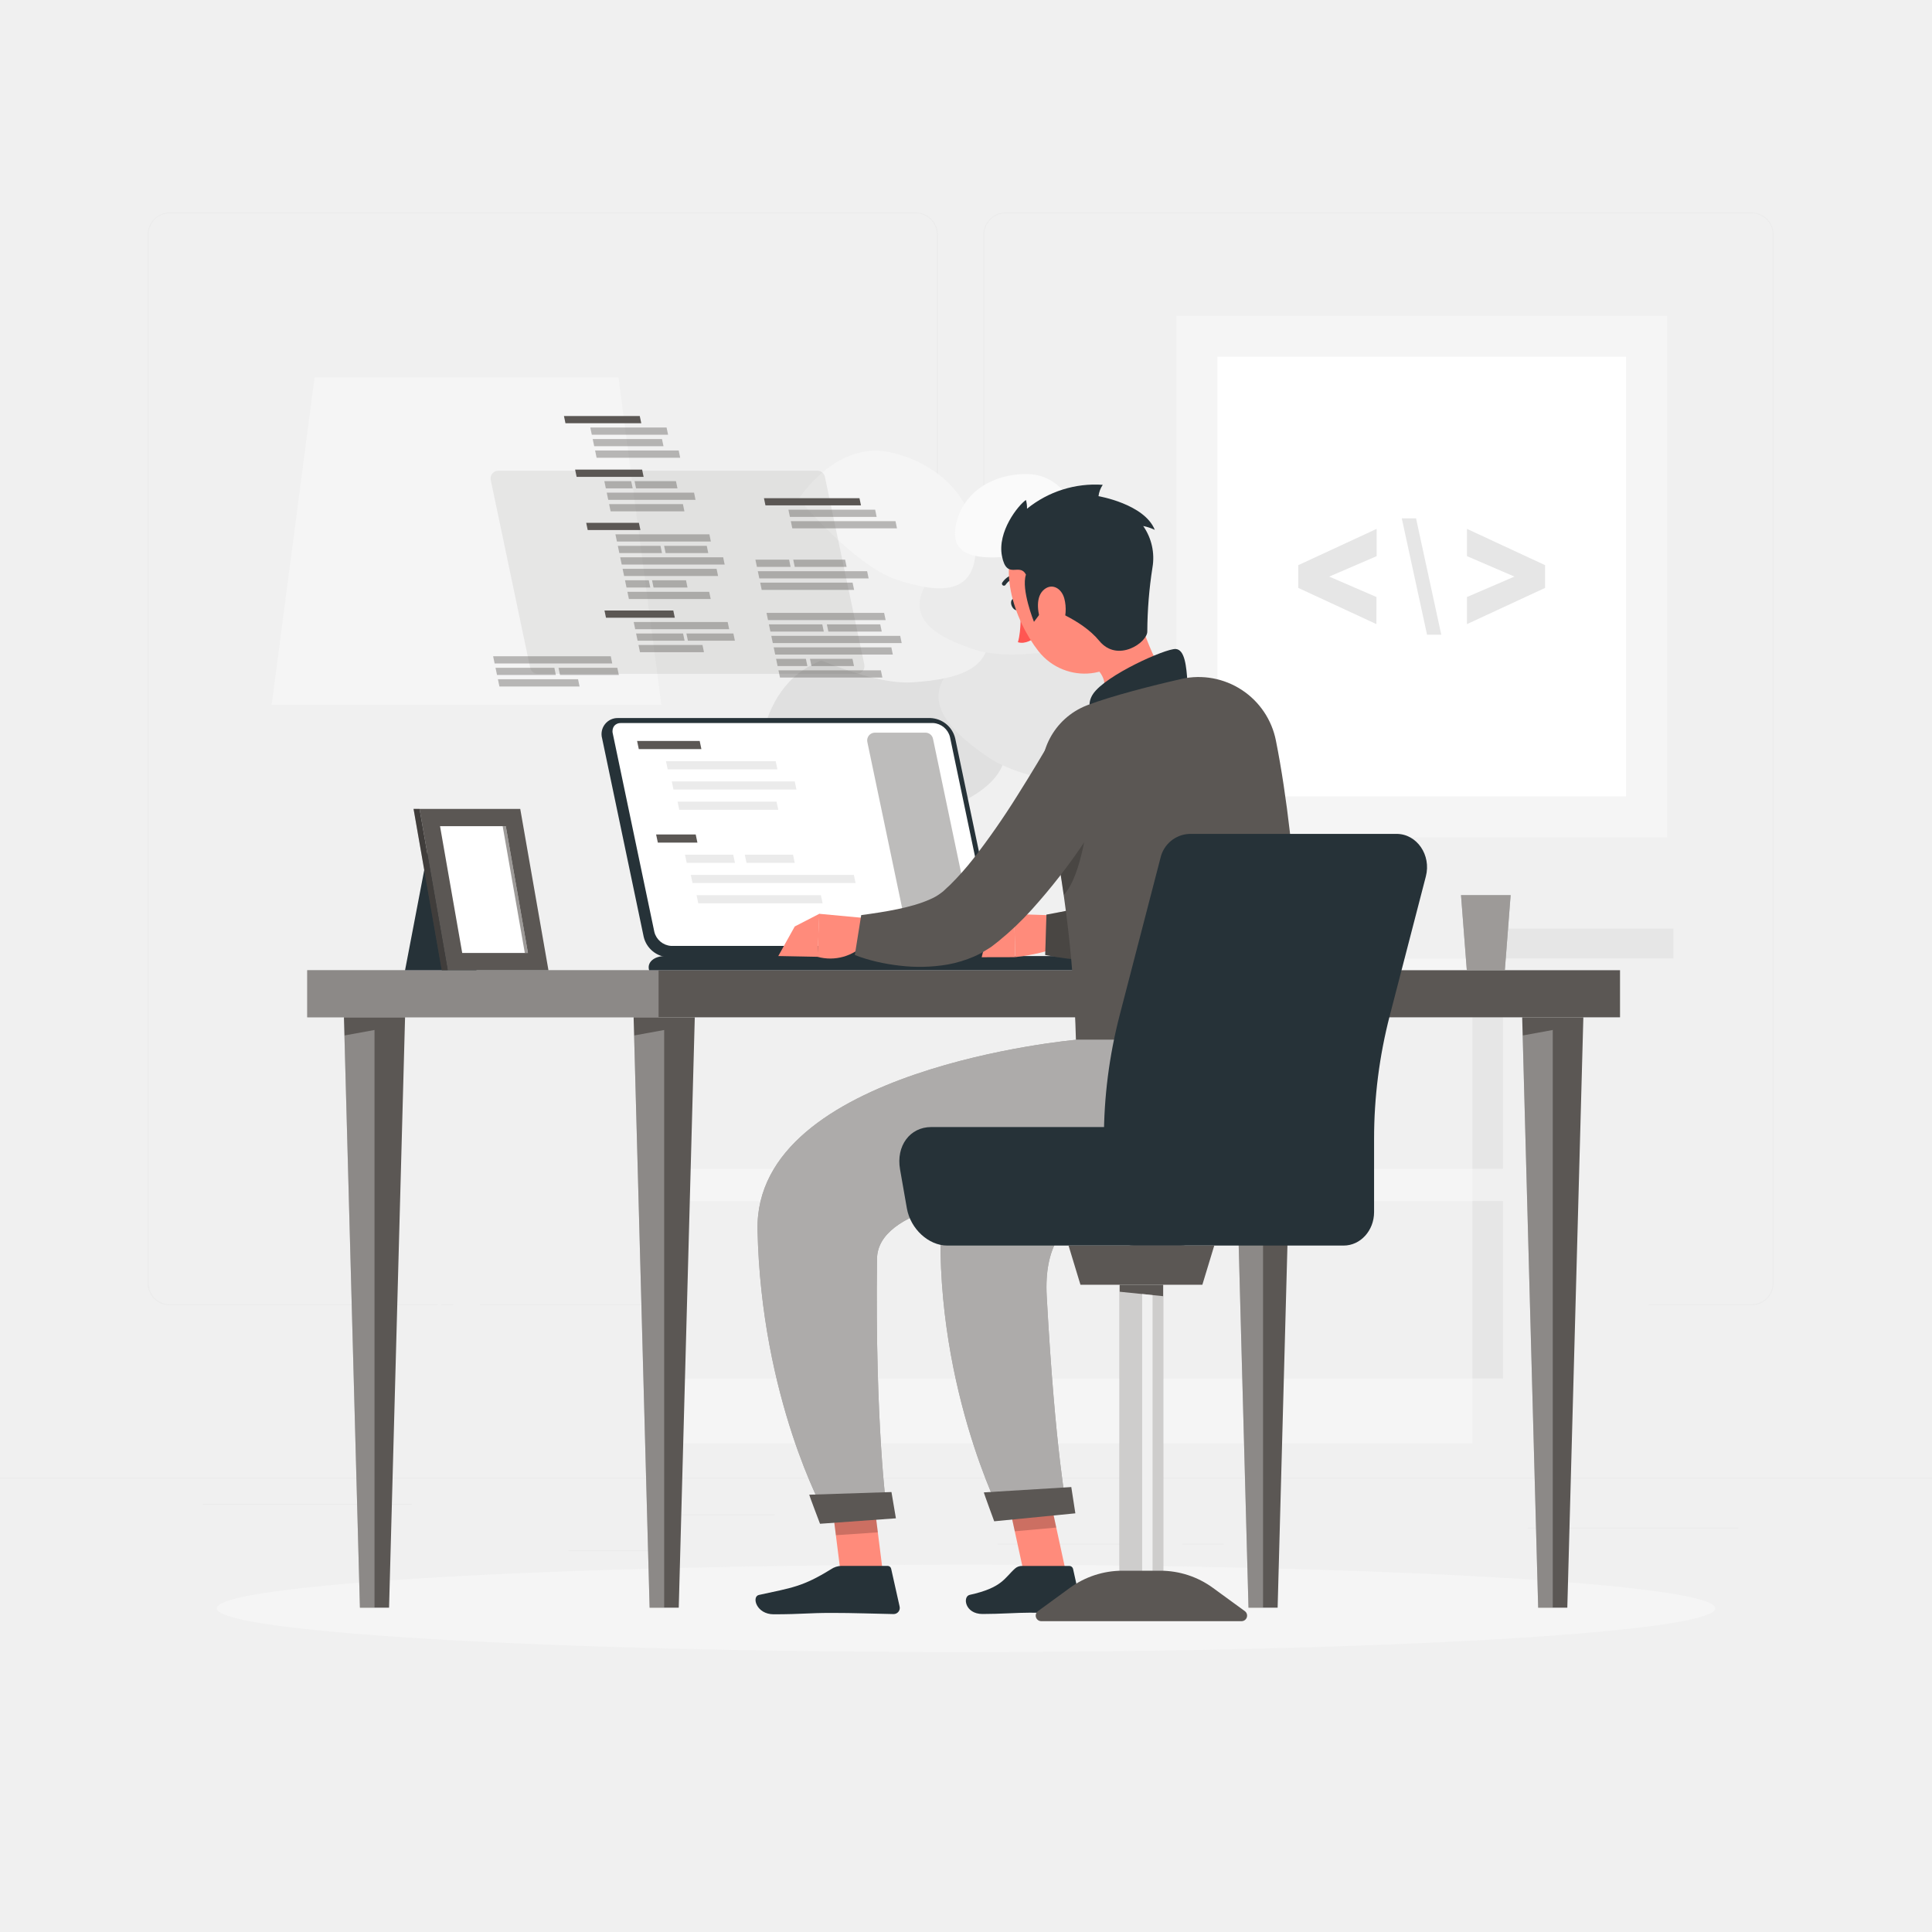
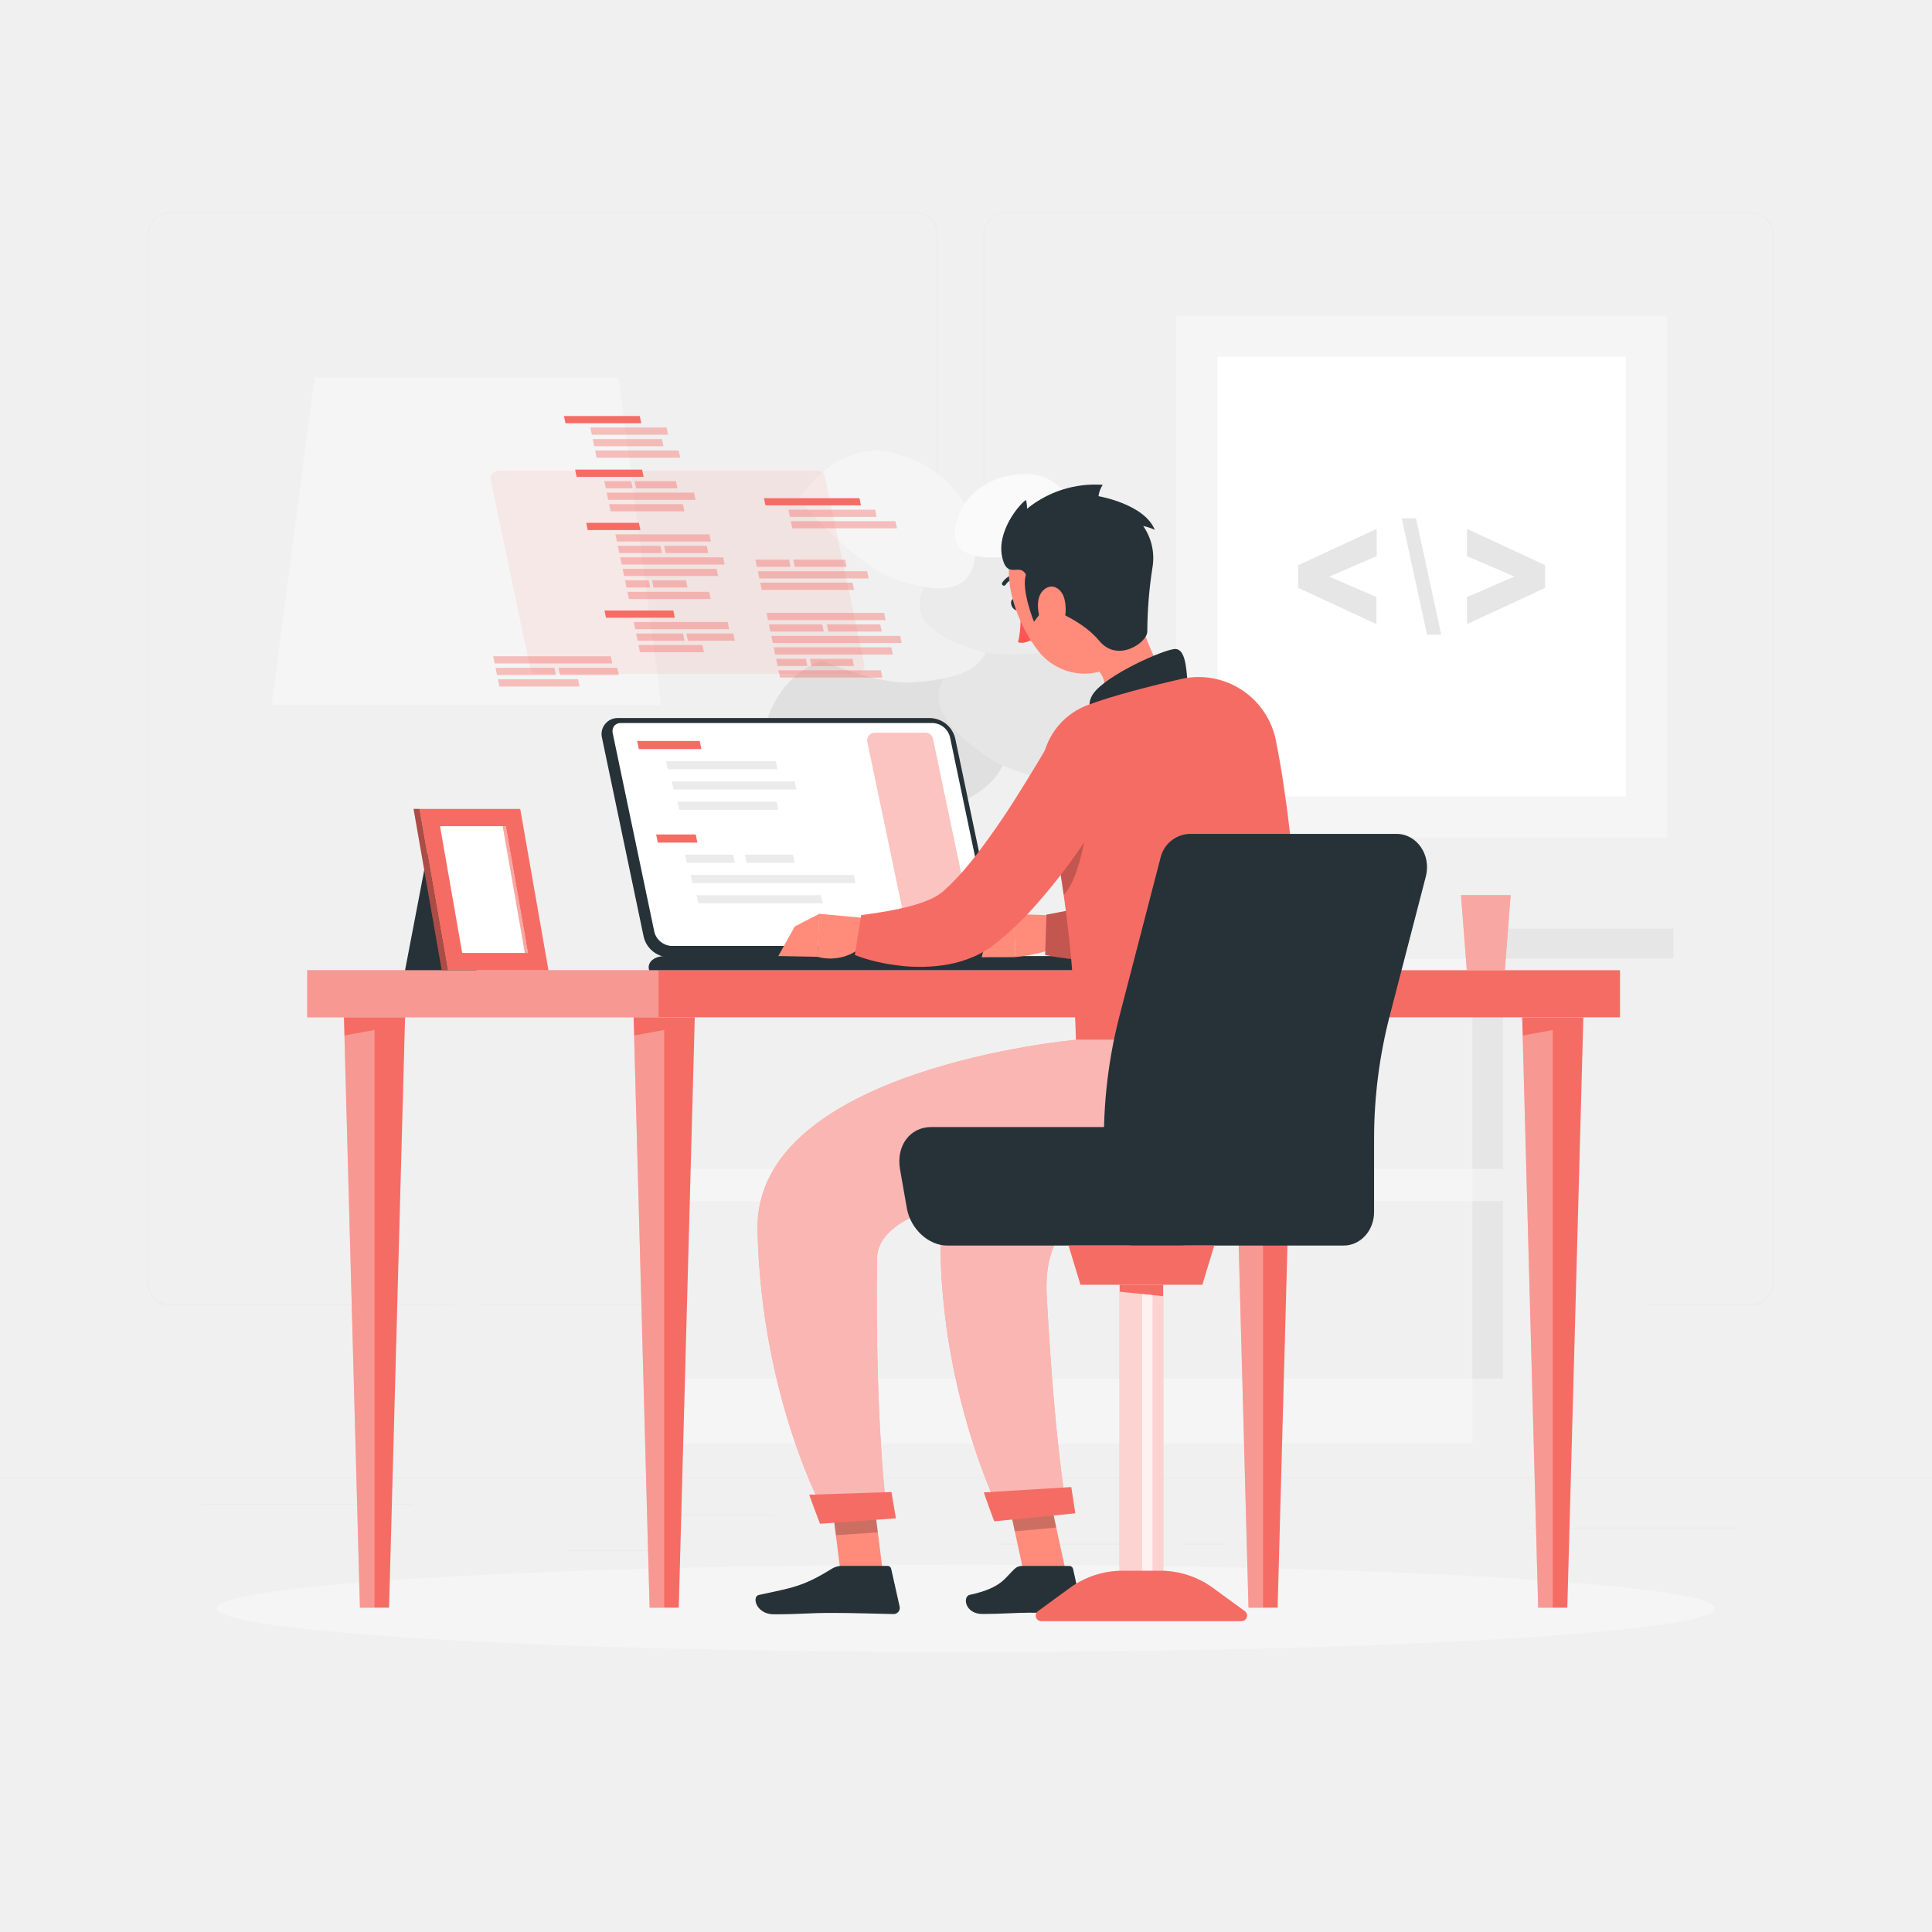
<svg xmlns="http://www.w3.org/2000/svg" viewBox="0 0 500 500">
-   <g id="freepik--background-complete--inject-93">
+   <g id="freepik--background-complete--inject-10">
    <rect y="382.4" width="500" height="0.25" style="fill:#ebebeb" />
    <path d="M237,337.8H43.91a5.71,5.71,0,0,1-5.7-5.71V60.66A5.71,5.71,0,0,1,43.91,55H237a5.71,5.71,0,0,1,5.71,5.71V332.09A5.71,5.71,0,0,1,237,337.8ZM43.91,55.2a5.46,5.46,0,0,0-5.45,5.46V332.09a5.46,5.46,0,0,0,5.45,5.46H237a5.47,5.47,0,0,0,5.46-5.46V60.66A5.47,5.47,0,0,0,237,55.2Z" style="fill:#ebebeb" />
    <path d="M453.31,337.8H260.21a5.72,5.72,0,0,1-5.71-5.71V60.66A5.72,5.72,0,0,1,260.21,55h193.1A5.71,5.71,0,0,1,459,60.66V332.09A5.71,5.71,0,0,1,453.31,337.8ZM260.21,55.2a5.47,5.47,0,0,0-5.46,5.46V332.09a5.47,5.47,0,0,0,5.46,5.46h193.1a5.47,5.47,0,0,0,5.46-5.46V60.66a5.47,5.47,0,0,0-5.46-5.46Z" style="fill:#ebebeb" />
    <rect x="174.44" y="391.92" width="26" height="0.25" style="fill:#ebebeb" />
    <rect x="52.46" y="389.21" width="54.1" height="0.25" style="fill:#ebebeb" />
    <rect x="147.12" y="401.21" width="26.32" height="0.25" style="fill:#ebebeb" />
    <rect x="258.23" y="399.53" width="38.83" height="0.25" style="fill:#ebebeb" />
    <rect x="305.96" y="399.53" width="10.69" height="0.25" style="fill:#ebebeb" />
    <rect x="395.35" y="395.31" width="54.56" height="0.25" style="fill:#ebebeb" />
    <rect x="381.06" y="248.05" width="45.65" height="125.47" transform="translate(807.77 621.58) rotate(180)" style="fill:#f0f0f0" />
    <rect x="181.74" y="373.53" width="236.21" height="8.87" transform="translate(599.68 755.92) rotate(180)" style="fill:#f0f0f0" />
    <rect x="172.97" y="248.05" width="208.09" height="125.47" style="fill:#f5f5f5" />
    <rect x="172.97" y="256.55" width="208.89" height="45.93" style="fill:#f0f0f0" />
    <rect x="172.97" y="310.85" width="208.89" height="45.93" style="fill:#f0f0f0" />
    <rect x="381.06" y="256.55" width="7.9" height="45.93" transform="translate(770.02 559.02) rotate(180)" style="fill:#e6e6e6" />
    <rect x="381.06" y="310.85" width="7.9" height="45.93" transform="translate(770.02 667.62) rotate(180)" style="fill:#e6e6e6" />
    <rect x="166.89" y="240.33" width="214.17" height="7.72" transform="translate(547.95 488.38) rotate(180)" style="fill:#f0f0f0" />
    <rect x="381.06" y="240.33" width="52.03" height="7.72" style="fill:#e6e6e6" />
    <rect x="328.14" y="81.68" width="107.43" height="135.04" transform="translate(763.72 298.41) rotate(180)" style="fill:#f0f0f0" />
    <rect x="304.43" y="81.68" width="127.03" height="135.04" transform="translate(735.89 298.41) rotate(180)" style="fill:#f5f5f5" />
    <rect x="311.06" y="96.33" width="113.76" height="105.75" transform="translate(218.74 517.15) rotate(-90)" style="fill:#fff" />
    <path d="M379.65,161.52l20.21-9.37v-5.89l-20.21-9.39v7.06l12.28,5.29-12.28,5.29Z" style="fill:#e6e6e6" />
    <path d="M366.47,134.15h-3.69l6.54,30.11H373Z" style="fill:#e6e6e6" />
    <path d="M356.23,154.51,344,149.22l12.28-5.29v-7.06L336,146.26v5.89l20.21,9.37Z" style="fill:#e6e6e6" />
    <rect x="117.21" y="153.22" width="7.04" height="229.18" transform="translate(241.47 535.62) rotate(180)" style="fill:#f0f0f0" />
    <path d="M115.75,380.8l-.19-1a5.58,5.58,0,0,0,3.33-2.91c1.83-3.24,2.94-10.15-2.15-24.63-7.84-22.32-3.16-40.32,6.17-76.2,1.62-6.25,3.46-13.33,5.37-21,7.17-28.67.54-46.45-4.79-60.74-4.13-11.09-7.4-19.85-3.22-30l.93.38c-4,9.78-.83,18.38,3.23,29.27,5.38,14.41,12.07,32.36,4.82,61.32-1.91,7.66-3.75,14.74-5.37,21C114.6,312,109.94,329.92,117.69,352c5.23,14.89,4,22.09,2,25.5A6.48,6.48,0,0,1,115.75,380.8Z" style="fill:#f0f0f0" />
    <polygon points="107.99 382.4 133.48 382.4 126.39 378.22 115.08 378.22 107.99 382.4" style="fill:#f0f0f0" />
    <polygon points="70.31 182.41 171.16 182.41 160.06 97.67 81.41 97.67 70.31 182.41" style="fill:#f5f5f5" />
    <polygon points="219.88 196.38 273.72 196.38 266.63 240.33 226.97 240.33 219.88 196.38" style="fill:#f0f0f0" />
    <path d="M241.51,210.68c14.68-5.31,25.92-13.29,13.34-29.44s-32.07-16.07-45.21-8.92c-16.74,9.1-13.38,35.45-13.38,35.45S226.83,216,241.51,210.68Z" style="fill:#e0e0e0" />
    <path d="M255.78,196c-11.23-7.65-19.19-16.5-6.16-25.84s29.1-4.55,38.76,4.12c12.31,11.06,5.2,30.47,5.2,30.47S267,203.61,255.78,196Z" style="fill:#e6e6e6" />
    <path d="M236,176.59c13.14-.79,24.16-4.22,17.94-18.45s-22-18.22-34.31-15.78c-15.73,3.11-19.44,22.79-19.44,22.79S222.87,177.39,236,176.59Z" style="fill:#f0f0f0" />
    <path d="M252.5,168.2c-10.93-3.52-19.5-8.79-11.17-19.48s22.5-10.63,32.4-5.91c12.62,6,11.5,23.46,11.5,23.46S263.43,171.71,252.5,168.2Z" style="fill:#ebebeb" />
    <path d="M232,150c10.91,3.6,20.94,4.38,20.49-9.16S240.58,119,229.8,116.94c-13.75-2.56-23.11,12.19-23.11,12.19S221.11,146.37,232,150Z" style="fill:#f5f5f5" />
    <path d="M259.69,144.15c-7.81.54-14.56-.64-12-9.51s11.56-12.4,19-11.91c9.5.63,13.19,12,13.19,12S267.49,143.62,259.69,144.15Z" style="fill:#fafafa" />
  </g>
-   <g id="freepik--Shadow--inject-93">
-     <ellipse id="freepik--path--inject-93" cx="250" cy="416.24" rx="193.89" ry="11.32" style="fill:#f5f5f5" />
+   <g id="freepik--Shadow--inject-10">
+     <ellipse id="freepik--path--inject-10" cx="250" cy="416.24" rx="193.89" ry="11.32" style="fill:#f5f5f5" />
  </g>
-   <g id="freepik--Desk--inject-93">
-     <rect x="79.51" y="251.09" width="339.75" height="12.19" style="fill:#5B5754" />
+   <g id="freepik--Desk--inject-10">
+     <rect x="79.51" y="251.09" width="339.75" height="12.19" style="fill:#F56C64" />
    <rect x="79.51" y="251.09" width="90.93" height="12.19" style="fill:#fff;opacity:0.3" />
-     <polygon points="171.89 263.28 163.98 263.28 168.12 416.06 171.89 416.06 175.66 416.06 179.81 263.28 171.89 263.28" style="fill:#5B5754" />
+     <polygon points="171.89 263.28 163.98 263.28 168.12 416.06 171.89 416.06 175.66 416.06 179.81 263.28 171.89 263.28" style="fill:#F56C64" />
    <polygon points="168.12 416.06 171.89 416.06 171.89 266.56 164.11 267.98 168.12 416.06" style="fill:#fff;opacity:0.3" />
-     <polygon points="96.92 263.28 89.01 263.28 93.15 416.06 96.92 416.06 100.69 416.06 104.83 263.28 96.92 263.28" style="fill:#5B5754" />
+     <polygon points="96.92 263.28 89.01 263.28 93.15 416.06 96.92 416.06 100.69 416.06 104.83 263.28 96.92 263.28" style="fill:#F56C64" />
    <polygon points="93.15 416.06 96.92 416.06 96.92 266.56 89.13 267.98 93.15 416.06" style="fill:#fff;opacity:0.3" />
-     <polygon points="401.85 263.28 393.94 263.28 398.08 416.06 401.85 416.06 405.62 416.06 409.77 263.28 401.85 263.28" style="fill:#5B5754" />
+     <polygon points="401.85 263.28 393.94 263.28 398.08 416.06 401.85 416.06 405.62 416.06 409.77 263.28 401.85 263.28" style="fill:#F56C64" />
    <polygon points="398.08 416.06 401.85 416.06 401.85 266.56 394.07 267.98 398.08 416.06" style="fill:#fff;opacity:0.3" />
-     <polygon points="326.88 263.28 318.97 263.28 323.11 416.06 326.88 416.06 330.65 416.06 334.79 263.28 326.88 263.28" style="fill:#5B5754" />
+     <polygon points="326.88 263.28 318.97 263.28 323.11 416.06 326.88 416.06 330.65 416.06 334.79 263.28 326.88 263.28" style="fill:#F56C64" />
    <polygon points="323.11 416.06 326.88 416.06 326.88 266.56 319.1 267.98 323.11 416.06" style="fill:#fff;opacity:0.3" />
    <path d="M240.78,185.83H160a4.16,4.16,0,0,0-4.17,5.28l10.76,51.35a6.87,6.87,0,0,0,6.38,5.27h80.84a4.16,4.16,0,0,0,4.17-5.27l-10.77-51.35A6.87,6.87,0,0,0,240.78,185.83Z" style="fill:#263238" />
    <path d="M173.67,244.8a4.79,4.79,0,0,1-4.32-3.6l-10.76-51.35a2.35,2.35,0,0,1,.37-2,2.17,2.17,0,0,1,1.73-.73h80.84a4.79,4.79,0,0,1,4.32,3.6l10.76,51.35a2.35,2.35,0,0,1-.37,2,2.14,2.14,0,0,1-1.73.73Z" style="fill:#fff" />
-     <path d="M234.66,240.69,224.46,192a2,2,0,0,1,1.94-2.39h13.12a2,2,0,0,1,1.94,1.58l10.2,48.65a2,2,0,0,1-1.94,2.39H236.6A2,2,0,0,1,234.66,240.69Z" style="fill:#5B5754;opacity:0.4" />
-     <polygon points="165.32 193.87 164.88 191.76 181.08 191.76 181.52 193.87 165.32 193.87" style="fill:#5B5754" />
+     <path d="M234.66,240.69,224.46,192a2,2,0,0,1,1.94-2.39h13.12a2,2,0,0,1,1.94,1.58l10.2,48.65a2,2,0,0,1-1.94,2.39H236.6A2,2,0,0,1,234.66,240.69Z" style="fill:#F56C64;opacity:0.4" />
+     <polygon points="165.32 193.87 164.88 191.76 181.08 191.76 181.52 193.87 165.32 193.87" style="fill:#F56C64" />
    <polygon points="172.8 199.11 172.36 197 200.75 197 201.2 199.11 172.8 199.11" style="fill:#ebebeb" />
    <polygon points="174.3 204.34 173.85 202.23 205.68 202.23 206.12 204.34 174.3 204.34" style="fill:#ebebeb" />
    <polygon points="175.79 209.58 175.35 207.47 200.97 207.47 201.42 209.58 175.79 209.58" style="fill:#ebebeb" />
-     <polygon points="170.25 218.07 169.8 215.96 180.05 215.96 180.49 218.07 170.25 218.07" style="fill:#5B5754" />
+     <polygon points="170.25 218.07 169.8 215.96 180.05 215.96 180.49 218.07 170.25 218.07" style="fill:#F56C64" />
    <polygon points="177.72 223.3 177.28 221.19 189.76 221.19 190.21 223.3 177.72 223.3" style="fill:#ebebeb" />
    <polygon points="193.2 223.3 192.75 221.19 205.24 221.19 205.68 223.3 193.2 223.3" style="fill:#ebebeb" />
    <polygon points="179.22 228.54 178.78 226.43 220.98 226.43 221.42 228.54 179.22 228.54" style="fill:#ebebeb" />
    <polygon points="180.71 233.77 180.27 231.66 212.45 231.66 212.89 233.77 180.71 233.77" style="fill:#ebebeb" />
    <path d="M278.52,247.42H172.16c-2.9,0-4.78,1.65-4.17,3.67H284.9C284.3,249.07,281.42,247.42,278.52,247.42Z" style="fill:#263238" />
-     <path d="M137.21,172.85,127,124.19a2,2,0,0,1,1.94-2.38h82.6a2,2,0,0,1,1.94,1.57L223.69,172a2,2,0,0,1-1.94,2.39h-82.6A2,2,0,0,1,137.21,172.85Z" style="fill:#5B5754;opacity:0.1" />
-     <polygon points="166.57 123.41 149.23 123.41 148.84 121.54 166.18 121.54 166.57 123.41" style="fill:#5B5754" />
-     <polygon points="163.75 126.39 156.79 126.39 156.4 124.52 163.36 124.52 163.75 126.39" style="fill:#5B5754;opacity:0.4" />
-     <polygon points="175.33 126.39 164.61 126.39 164.22 124.52 174.94 124.52 175.33 126.39" style="fill:#5B5754;opacity:0.4" />
-     <polygon points="180 129.36 157.41 129.36 157.02 127.49 179.62 127.49 180 129.36" style="fill:#5B5754;opacity:0.4" />
-     <polygon points="177.13 132.34 158.03 132.34 157.64 130.47 176.74 130.47 177.13 132.34" style="fill:#5B5754;opacity:0.4" />
-     <polygon points="189.8 163.95 177.64 163.95 178.03 165.81 190.19 165.81 189.8 163.95" style="fill:#5B5754;opacity:0.4" />
-     <polygon points="174.64 159.87 156.83 159.87 156.44 158 174.25 158 174.64 159.87" style="fill:#5B5754" />
-     <polygon points="181.8 166.92 165.24 166.92 165.63 168.79 182.19 168.79 181.8 166.92" style="fill:#5B5754;opacity:0.4" />
-     <polygon points="176.78 163.95 164.62 163.95 165.01 165.81 177.17 165.81 176.78 163.95" style="fill:#5B5754;opacity:0.4" />
-     <polygon points="188.32 160.97 164 160.97 164.39 162.84 188.71 162.84 188.32 160.97" style="fill:#5B5754;opacity:0.4" />
-     <polygon points="165.96 109.53 146.34 109.53 145.95 107.67 165.57 107.67 165.96 109.53" style="fill:#5B5754" />
-     <polygon points="175.65 116.59 154.01 116.59 154.4 118.46 176.03 118.46 175.65 116.59" style="fill:#5B5754;opacity:0.4" />
-     <polygon points="171.32 113.62 153.39 113.62 153.78 115.48 171.71 115.48 171.32 113.62" style="fill:#5B5754;opacity:0.4" />
-     <polygon points="172.51 110.64 152.77 110.64 153.16 112.51 172.9 112.51 172.51 110.64" style="fill:#5B5754;opacity:0.4" />
-     <polygon points="165.74 137.18 152.1 137.18 151.71 135.31 165.35 135.31 165.74 137.18" style="fill:#5B5754" />
-     <polygon points="187.16 144.23 160.51 144.23 160.9 146.1 187.54 146.1 187.16 144.23" style="fill:#5B5754;opacity:0.4" />
-     <polygon points="170.93 141.26 159.89 141.26 160.28 143.13 171.32 143.13 170.93 141.26" style="fill:#5B5754;opacity:0.4" />
-     <polygon points="182.91 141.26 171.87 141.26 172.26 143.13 183.3 143.13 182.91 141.26" style="fill:#5B5754;opacity:0.4" />
-     <polygon points="183.59 138.28 159.27 138.28 159.66 140.15 183.97 140.15 183.59 138.28" style="fill:#5B5754;opacity:0.4" />
-     <polygon points="183.54 153.16 162.37 153.16 162.76 155.02 183.93 155.02 183.54 153.16" style="fill:#5B5754;opacity:0.4" />
-     <polygon points="167.91 150.18 161.75 150.18 162.14 152.05 168.29 152.05 167.91 150.18" style="fill:#5B5754;opacity:0.4" />
-     <polygon points="177.54 150.18 168.75 150.18 169.14 152.05 177.93 152.05 177.54 150.18" style="fill:#5B5754;opacity:0.4" />
-     <polygon points="185.45 147.21 161.13 147.21 161.52 149.07 185.84 149.07 185.45 147.21" style="fill:#5B5754;opacity:0.4" />
-     <polygon points="204.6 146.71 195.89 146.71 195.5 144.84 204.22 144.84 204.6 146.71" style="fill:#5B5754;opacity:0.4" />
-     <polygon points="219.1 146.71 205.68 146.71 205.29 144.84 218.71 144.84 219.1 146.71" style="fill:#5B5754;opacity:0.4" />
-     <polygon points="224.8 149.69 196.51 149.69 196.12 147.82 224.41 147.82 224.8 149.69" style="fill:#5B5754;opacity:0.4" />
-     <polygon points="221.04 152.66 197.13 152.66 196.74 150.79 220.65 150.79 221.04 152.66" style="fill:#5B5754;opacity:0.4" />
-     <polygon points="231.75 134.88 204.66 134.88 205.05 136.74 232.14 136.74 231.75 134.88" style="fill:#5B5754;opacity:0.4" />
-     <polygon points="226.49 131.9 204.04 131.9 204.43 133.77 226.87 133.77 226.49 131.9" style="fill:#5B5754;opacity:0.4" />
-     <polygon points="222.43 128.93 197.71 128.93 198.1 130.79 222.82 130.79 222.43 128.93" style="fill:#5B5754" />
-     <polygon points="232.97 164.56 199.61 164.56 200 166.43 233.36 166.43 232.97 164.56" style="fill:#5B5754;opacity:0.4" />
-     <polygon points="212.81 161.59 198.99 161.59 199.38 163.45 213.2 163.45 212.81 161.59" style="fill:#5B5754;opacity:0.4" />
-     <polygon points="227.81 161.59 213.99 161.59 214.38 163.45 228.2 163.45 227.81 161.59" style="fill:#5B5754;opacity:0.4" />
-     <polygon points="228.81 158.61 198.37 158.61 198.76 160.48 229.2 160.48 228.81 158.61" style="fill:#5B5754;opacity:0.4" />
-     <polygon points="227.97 173.48 201.47 173.48 201.86 175.35 228.36 175.35 227.97 173.48" style="fill:#5B5754;opacity:0.4" />
-     <polygon points="208.56 170.51 200.85 170.51 201.24 172.38 208.95 172.38 208.56 170.51" style="fill:#5B5754;opacity:0.4" />
-     <polygon points="220.62 170.51 209.62 170.51 210.01 172.38 221.01 172.38 220.62 170.51" style="fill:#5B5754;opacity:0.4" />
-     <polygon points="230.68 167.53 200.23 167.53 200.62 169.4 231.06 169.4 230.68 167.53" style="fill:#5B5754;opacity:0.4" />
-     <polygon points="149.6 175.79 128.86 175.79 129.25 177.66 149.99 177.66 149.6 175.79" style="fill:#5B5754;opacity:0.4" />
-     <polygon points="143.47 172.82 128.24 172.82 128.63 174.68 143.85 174.68 143.47 172.82" style="fill:#5B5754;opacity:0.4" />
-     <polygon points="159.76 172.82 144.54 172.82 144.93 174.68 160.16 174.68 159.76 172.82" style="fill:#5B5754;opacity:0.4" />
-     <polygon points="158.07 169.84 127.62 169.84 128.01 171.71 158.45 171.71 158.07 169.84" style="fill:#5B5754;opacity:0.4" />
-     <polygon points="390.95 231.66 378.11 231.66 379.61 251.09 389.45 251.09 390.95 231.66" style="fill:#5B5754" />
+     <path d="M137.21,172.85,127,124.19a2,2,0,0,1,1.94-2.38h82.6a2,2,0,0,1,1.94,1.57L223.69,172a2,2,0,0,1-1.94,2.39h-82.6A2,2,0,0,1,137.21,172.85Z" style="fill:#F56C64;opacity:0.1" />
+     <polygon points="166.57 123.41 149.23 123.41 148.84 121.54 166.18 121.54 166.57 123.41" style="fill:#F56C64" />
+     <polygon points="163.75 126.39 156.79 126.39 156.4 124.52 163.36 124.52 163.75 126.39" style="fill:#F56C64;opacity:0.4" />
+     <polygon points="175.33 126.39 164.61 126.39 164.22 124.52 174.94 124.52 175.33 126.39" style="fill:#F56C64;opacity:0.4" />
+     <polygon points="180 129.36 157.41 129.36 157.02 127.49 179.62 127.49 180 129.36" style="fill:#F56C64;opacity:0.4" />
+     <polygon points="177.13 132.34 158.03 132.34 157.64 130.47 176.74 130.47 177.13 132.34" style="fill:#F56C64;opacity:0.4" />
+     <polygon points="189.8 163.95 177.64 163.95 178.03 165.81 190.19 165.81 189.8 163.95" style="fill:#F56C64;opacity:0.4" />
+     <polygon points="174.64 159.87 156.83 159.87 156.44 158 174.25 158 174.64 159.87" style="fill:#F56C64" />
+     <polygon points="181.8 166.92 165.24 166.92 165.63 168.79 182.19 168.79 181.8 166.92" style="fill:#F56C64;opacity:0.4" />
+     <polygon points="176.78 163.95 164.62 163.95 165.01 165.81 177.17 165.81 176.78 163.95" style="fill:#F56C64;opacity:0.4" />
+     <polygon points="188.32 160.97 164 160.97 164.39 162.84 188.71 162.84 188.32 160.97" style="fill:#F56C64;opacity:0.4" />
+     <polygon points="165.96 109.53 146.34 109.53 145.95 107.67 165.57 107.67 165.96 109.53" style="fill:#F56C64" />
+     <polygon points="175.65 116.59 154.01 116.59 154.4 118.46 176.03 118.46 175.65 116.59" style="fill:#F56C64;opacity:0.4" />
+     <polygon points="171.32 113.62 153.39 113.62 153.78 115.48 171.71 115.48 171.32 113.62" style="fill:#F56C64;opacity:0.4" />
+     <polygon points="172.51 110.64 152.77 110.64 153.16 112.51 172.9 112.51 172.51 110.64" style="fill:#F56C64;opacity:0.4" />
+     <polygon points="165.74 137.18 152.1 137.18 151.71 135.31 165.35 135.31 165.74 137.18" style="fill:#F56C64" />
+     <polygon points="187.16 144.23 160.51 144.23 160.9 146.1 187.54 146.1 187.16 144.23" style="fill:#F56C64;opacity:0.4" />
+     <polygon points="170.93 141.26 159.89 141.26 160.28 143.13 171.32 143.13 170.93 141.26" style="fill:#F56C64;opacity:0.4" />
+     <polygon points="182.91 141.26 171.87 141.26 172.26 143.13 183.3 143.13 182.91 141.26" style="fill:#F56C64;opacity:0.4" />
+     <polygon points="183.59 138.28 159.27 138.28 159.66 140.15 183.97 140.15 183.59 138.28" style="fill:#F56C64;opacity:0.4" />
+     <polygon points="183.54 153.16 162.37 153.16 162.76 155.02 183.93 155.02 183.54 153.16" style="fill:#F56C64;opacity:0.4" />
+     <polygon points="167.91 150.18 161.75 150.18 162.14 152.05 168.29 152.05 167.91 150.18" style="fill:#F56C64;opacity:0.4" />
+     <polygon points="177.54 150.18 168.75 150.18 169.14 152.05 177.93 152.05 177.54 150.18" style="fill:#F56C64;opacity:0.4" />
+     <polygon points="185.45 147.21 161.13 147.21 161.52 149.07 185.84 149.07 185.45 147.21" style="fill:#F56C64;opacity:0.4" />
+     <polygon points="204.6 146.71 195.89 146.71 195.5 144.84 204.22 144.84 204.6 146.71" style="fill:#F56C64;opacity:0.4" />
+     <polygon points="219.1 146.71 205.68 146.71 205.29 144.84 218.71 144.84 219.1 146.71" style="fill:#F56C64;opacity:0.4" />
+     <polygon points="224.8 149.69 196.51 149.69 196.12 147.82 224.41 147.82 224.8 149.69" style="fill:#F56C64;opacity:0.4" />
+     <polygon points="221.04 152.66 197.13 152.66 196.74 150.79 220.65 150.79 221.04 152.66" style="fill:#F56C64;opacity:0.4" />
+     <polygon points="231.75 134.88 204.66 134.88 205.05 136.74 232.14 136.74 231.75 134.88" style="fill:#F56C64;opacity:0.4" />
+     <polygon points="226.49 131.9 204.04 131.9 204.43 133.77 226.87 133.77 226.49 131.9" style="fill:#F56C64;opacity:0.4" />
+     <polygon points="222.43 128.93 197.71 128.93 198.1 130.79 222.82 130.79 222.43 128.93" style="fill:#F56C64" />
+     <polygon points="232.97 164.56 199.61 164.56 200 166.43 233.36 166.43 232.97 164.56" style="fill:#F56C64;opacity:0.4" />
+     <polygon points="212.81 161.59 198.99 161.59 199.38 163.45 213.2 163.45 212.81 161.59" style="fill:#F56C64;opacity:0.4" />
+     <polygon points="227.81 161.59 213.99 161.59 214.38 163.45 228.2 163.45 227.81 161.59" style="fill:#F56C64;opacity:0.4" />
+     <polygon points="228.81 158.61 198.37 158.61 198.76 160.48 229.2 160.48 228.81 158.61" style="fill:#F56C64;opacity:0.4" />
+     <polygon points="227.97 173.48 201.47 173.48 201.86 175.35 228.36 175.35 227.97 173.48" style="fill:#F56C64;opacity:0.4" />
+     <polygon points="208.56 170.51 200.85 170.51 201.24 172.38 208.95 172.38 208.56 170.51" style="fill:#F56C64;opacity:0.4" />
+     <polygon points="220.62 170.51 209.62 170.51 210.01 172.38 221.01 172.38 220.62 170.51" style="fill:#F56C64;opacity:0.4" />
+     <polygon points="230.68 167.53 200.23 167.53 200.62 169.4 231.06 169.4 230.68 167.53" style="fill:#F56C64;opacity:0.4" />
+     <polygon points="149.6 175.79 128.86 175.79 129.25 177.66 149.99 177.66 149.6 175.79" style="fill:#F56C64;opacity:0.4" />
+     <polygon points="143.47 172.82 128.24 172.82 128.63 174.68 143.85 174.68 143.47 172.82" style="fill:#F56C64;opacity:0.4" />
+     <polygon points="159.76 172.82 144.54 172.82 144.93 174.68 160.16 174.68 159.76 172.82" style="fill:#F56C64;opacity:0.4" />
+     <polygon points="158.07 169.84 127.62 169.84 128.01 171.71 158.45 171.71 158.07 169.84" style="fill:#F56C64;opacity:0.4" />
+     <polygon points="390.95 231.66 378.11 231.66 379.61 251.09 389.45 251.09 390.95 231.66" style="fill:#F56C64" />
    <polygon points="390.95 231.66 378.11 231.66 379.61 251.09 389.45 251.09 390.95 231.66" style="fill:#fff;opacity:0.4" />
    <polygon points="111.13 218.17 129.59 218.17 123.29 251.09 104.83 251.09 111.13 218.17" style="fill:#263238" />
-     <polygon points="134.64 209.35 108.57 209.35 115.87 251.09 141.94 251.09 134.64 209.35" style="fill:#5B5754" />
-     <polygon points="107.03 209.35 108.57 209.35 115.87 251.09 114.33 251.09 107.03 209.35" style="fill:#5B5754" />
+     <polygon points="134.64 209.35 108.57 209.35 115.87 251.09 141.94 251.09 134.64 209.35" style="fill:#F56C64" />
+     <polygon points="107.03 209.35 108.57 209.35 115.87 251.09 114.33 251.09 107.03 209.35" style="fill:#F56C64" />
    <polygon points="107.03 209.35 108.57 209.35 115.87 251.09 114.33 251.09 107.03 209.35" style="opacity:0.3" />
    <polygon points="119.62 246.62 113.88 213.81 130.9 213.81 136.63 246.62 119.62 246.62" style="fill:#fff" />
-     <polygon points="135.82 246.62 130.09 213.81 130.9 213.81 136.63 246.62 135.82 246.62" style="fill:#5B5754;opacity:0.6" />
+     <polygon points="135.82 246.62 130.09 213.81 130.9 213.81 136.63 246.62 135.82 246.62" style="fill:#F56C64;opacity:0.6" />
  </g>
-   <g id="freepik--Character--inject-93">
+   <g id="freepik--Character--inject-10">
    <path d="M263.77,156c.37.8.25,1.65-.28,1.89s-1.25-.21-1.62-1-.24-1.65.28-1.89S263.4,155.16,263.77,156Z" style="fill:#263238" />
    <path d="M264.09,157.58s.32,5.46-.66,8.62c2,.67,4.16-1,4.16-1Z" style="fill:#ff5652" />
    <path d="M263.87,149.39a.53.53,0,0,1-.3.12,4.12,4.12,0,0,0-3.29,1.79.52.52,0,1,1-.9-.52,5.14,5.14,0,0,1,4.13-2.31.52.52,0,0,1,.36.92Z" style="fill:#263238" />
    <path d="M293.22,154.76c3.09,10.7,6.54,19,10.75,23.74,0,0,.08,8.41-14.25,12.41-15.76,4.4-9.72-5.72-9.72-5.72,8-4.45,7.24-11.17,1.22-13.73Z" style="fill:#ff8b7b" />
    <path d="M307.31,176.45c-.28-3.91-.65-8.37-3.06-8.49-2.66-.12-18.06,6.76-21.35,11.61s3.14,9.6,3.14,9.6Z" style="fill:#263238" />
    <path d="M275.79,237l-13.3-.44.24,11.14s11.6-1.2,12.11-4.25Z" style="fill:#ff8b7b" />
    <polygon points="255.46 242.03 254.06 247.73 262.73 247.71 262.49 236.57 255.46 242.03" style="fill:#ff8b7b" />
-     <path d="M329.17,190.71l-.28,2.86c-.09.92-.21,1.82-.33,2.73-.23,1.81-.52,3.62-.83,5.42-.6,3.61-1.38,7.2-2.28,10.81a107.83,107.83,0,0,1-3.32,10.87c-.69,1.83-1.41,3.66-2.27,5.52a45.73,45.73,0,0,1-3,5.65c-.27.47-.61,1-.94,1.44s-.65,1-1,1.46-.72,1-1.18,1.47l-.65.74a10.06,10.06,0,0,1-.74.78,22.81,22.81,0,0,1-6.93,4.65,41,41,0,0,1-12.43,3.15c-1.95.23-3.88.32-5.77.37s-3.78,0-5.64-.1-3.7-.26-5.53-.48-3.61-.51-5.55-.9l.32-10.45a160.33,160.33,0,0,0,18.9-4.5,41.44,41.44,0,0,0,4.06-1.56,18.63,18.63,0,0,0,3.22-1.75,4.48,4.48,0,0,0,1.46-1.42l.29-.46a6.53,6.53,0,0,0,.37-.61,7.56,7.56,0,0,0,.39-.71c.13-.26.27-.5.4-.79a52.59,52.59,0,0,0,2.89-7.94c.82-2.94,1.59-6,2.21-9.17s1.22-6.37,1.77-9.6l.76-4.86.69-4.73Z" style="fill:#5B5754" />
+     <path d="M329.17,190.71l-.28,2.86c-.09.92-.21,1.82-.33,2.73-.23,1.81-.52,3.62-.83,5.42-.6,3.61-1.38,7.2-2.28,10.81a107.83,107.83,0,0,1-3.32,10.87c-.69,1.83-1.41,3.66-2.27,5.52a45.73,45.73,0,0,1-3,5.65c-.27.47-.61,1-.94,1.44s-.65,1-1,1.46-.72,1-1.18,1.47l-.65.74a10.06,10.06,0,0,1-.74.78,22.81,22.81,0,0,1-6.93,4.65,41,41,0,0,1-12.43,3.15c-1.95.23-3.88.32-5.77.37s-3.78,0-5.64-.1-3.7-.26-5.53-.48-3.61-.51-5.55-.9l.32-10.45a160.33,160.33,0,0,0,18.9-4.5,41.44,41.44,0,0,0,4.06-1.56,18.63,18.63,0,0,0,3.22-1.75,4.48,4.48,0,0,0,1.46-1.42l.29-.46a6.53,6.53,0,0,0,.37-.61,7.56,7.56,0,0,0,.39-.71c.13-.26.27-.5.4-.79a52.59,52.59,0,0,0,2.89-7.94c.82-2.94,1.59-6,2.21-9.17s1.22-6.37,1.77-9.6l.76-4.86.69-4.73Z" style="fill:#F56C64" />
    <path d="M329.17,190.71l-.28,2.86c-.09.92-.21,1.82-.33,2.73-.23,1.81-.52,3.62-.83,5.42-.6,3.61-1.38,7.2-2.28,10.81a107.83,107.83,0,0,1-3.32,10.87c-.69,1.83-1.41,3.66-2.27,5.52a45.73,45.73,0,0,1-3,5.65c-.27.47-.61,1-.94,1.44s-.65,1-1,1.46-.72,1-1.18,1.47l-.65.74a10.06,10.06,0,0,1-.74.78,22.81,22.81,0,0,1-6.93,4.65,41,41,0,0,1-12.43,3.15c-1.95.23-3.88.32-5.77.37s-3.78,0-5.64-.1-3.7-.26-5.53-.48-3.61-.51-5.55-.9l.32-10.45a160.33,160.33,0,0,0,18.9-4.5,41.44,41.44,0,0,0,4.06-1.56,18.63,18.63,0,0,0,3.22-1.75,4.48,4.48,0,0,0,1.46-1.42l.29-.46a6.53,6.53,0,0,0,.37-.61,7.56,7.56,0,0,0,.39-.71c.13-.26.27-.5.4-.79a52.59,52.59,0,0,0,2.89-7.94c.82-2.94,1.59-6,2.21-9.17s1.22-6.37,1.77-9.6l.76-4.86.69-4.73Z" style="opacity:0.2" />
-     <path d="M270.12,204a326.55,326.55,0,0,1,8.33,65.14H337c.32-7.23-.9-48-6.79-77.45a20.4,20.4,0,0,0-24.4-16l-.28.07c-7.31,1.66-17.8,4.34-24,6.69l-.25.1A18.33,18.33,0,0,0,270.12,204Z" style="fill:#5B5754" />
+     <path d="M270.12,204a326.55,326.55,0,0,1,8.33,65.14H337c.32-7.23-.9-48-6.79-77.45a20.4,20.4,0,0,0-24.4-16l-.28.07c-7.31,1.66-17.8,4.34-24,6.69l-.25.1A18.33,18.33,0,0,0,270.12,204Z" style="fill:#F56C64" />
    <path d="M273.93,222.7c.46,2.81.93,5.79,1.36,8.91,4.79-5,6.31-20.32,6.31-20.32Z" style="opacity:0.2" />
    <path d="M225.29,237.73,212,236.49l-.44,11.13A12.48,12.48,0,0,0,224,244.11Z" style="fill:#ff8b7b" />
    <polygon points="205.68 239.77 201.42 247.42 211.6 247.62 212.04 236.49 205.68 239.77" style="fill:#ff8b7b" />
-     <path d="M292.09,198.87c-.92,1.75-1.74,3.3-2.66,4.9s-1.8,3.16-2.75,4.71c-1.88,3.12-3.83,6.18-5.89,9.21a153.64,153.64,0,0,1-13.71,17.64,75.7,75.7,0,0,1-8.69,8.27c-.39.33-.85.65-1.28,1s-.81.63-1.45,1-1.18.74-1.76,1.06-1.18.61-1.77.87a31.42,31.42,0,0,1-6.88,2.09,43.44,43.44,0,0,1-12.52.28,52,52,0,0,1-5.8-1q-1.43-.33-2.82-.75c-1-.28-1.81-.59-2.88-1l1.65-10.32c6.28-.85,13.07-1.94,17.75-4.06a12.83,12.83,0,0,0,2.91-1.67,6.81,6.81,0,0,0,1-.84c.07-.09.38-.36.61-.58s.5-.43.75-.69a71.37,71.37,0,0,0,6-6.75,195.49,195.49,0,0,0,11.27-16.16c1.8-2.83,3.55-5.71,5.3-8.6l2.58-4.34,2.49-4.27Z" style="fill:#5B5754" />
+     <path d="M292.09,198.87c-.92,1.75-1.74,3.3-2.66,4.9s-1.8,3.16-2.75,4.71c-1.88,3.12-3.83,6.18-5.89,9.21a153.64,153.64,0,0,1-13.71,17.64,75.7,75.7,0,0,1-8.69,8.27c-.39.33-.85.65-1.28,1s-.81.63-1.45,1-1.18.74-1.76,1.06-1.18.61-1.77.87a31.42,31.42,0,0,1-6.88,2.09,43.44,43.44,0,0,1-12.52.28,52,52,0,0,1-5.8-1q-1.43-.33-2.82-.75c-1-.28-1.81-.59-2.88-1l1.65-10.32c6.28-.85,13.07-1.94,17.75-4.06a12.83,12.83,0,0,0,2.91-1.67,6.81,6.81,0,0,0,1-.84c.07-.09.38-.36.61-.58s.5-.43.75-.69a71.37,71.37,0,0,0,6-6.75,195.49,195.49,0,0,0,11.27-16.16c1.8-2.83,3.55-5.71,5.3-8.6l2.58-4.34,2.49-4.27Z" style="fill:#F56C64" />
    <polygon points="276.02 407.6 265.08 407.6 259.57 382.25 270.52 382.25 276.02 407.6" style="fill:#ff8b7b" />
    <path d="M264.47,405.26h12.3a1,1,0,0,1,.93.74l2.16,9.74a1.6,1.6,0,0,1-1.6,1.94c-4.29-.07-6.38-.32-11.79-.32-3.33,0-7.6.34-12.19.34s-5.2-4.54-3.32-4.95c8.44-1.85,9-4.39,11.73-6.82A2.64,2.64,0,0,1,264.47,405.26Z" style="fill:#263238" />
    <g style="opacity:0.2">
      <polygon points="270.53 382.26 259.57 382.26 262.63 396.3 273.37 395.33 270.53 382.26" />
    </g>
    <path d="M289.71,141.9c4,10.12,6.78,15.85,4.14,23.2-4,11.05-18.19,12.17-25.09,3.43-6.2-7.87-11.62-23.1-3.79-31.47A14.81,14.81,0,0,1,289.71,141.9Z" style="fill:#ff8b7b" />
    <path d="M270.49,157.06c-1.64,2.2-2.9,3.87-2.9,3.87s-3.37-8.37-2.08-12.21c-1.64-3.25-4.95,1.54-6.2-4.79s4.16-13.13,6.2-14.54a7.41,7.41,0,0,1,.28,2.27,28,28,0,0,1,19.6-6.19,6.77,6.77,0,0,0-1.1,2.94s11.87,2,14.57,8.72a12.83,12.83,0,0,0-3-1,14.49,14.49,0,0,1,2.4,10.72,110.21,110.21,0,0,0-1.34,16.53c.11,2.84-7.68,8.27-12.43,2.47S270.49,157.06,270.49,157.06Z" style="fill:#263238" />
    <path d="M275.44,154.88a11.07,11.07,0,0,1-.5,7.1c-1.27,3-3.88,2.28-5.17-.34-1.17-2.35-1.92-6.71.15-8.8S274.66,152.05,275.44,154.88Z" style="fill:#ff8b7b" />
-     <path d="M296,269.1s-50.84,18.44-52.33,42.83c-2.76,44.93,15.61,80.5,15.61,80.5l16.84-1.8s-3-14.46-5.23-55.16c-2.81-51.15,84,1.2,66.12-66.37Z" style="fill:#5B5754" />
+     <path d="M296,269.1s-50.84,18.44-52.33,42.83c-2.76,44.93,15.61,80.5,15.61,80.5l16.84-1.8s-3-14.46-5.23-55.16c-2.81-51.15,84,1.2,66.12-66.37Z" style="fill:#F56C64" />
    <path d="M296,269.1s-50.84,18.44-52.33,42.83c-2.76,44.93,15.61,80.5,15.61,80.5l16.84-1.8s-3-14.46-5.23-55.16c-2.81-51.15,84,1.2,66.12-66.37Z" style="fill:#fff;opacity:0.5" />
-     <path d="M254.62,386.23c-.08,0,2.68,7.48,2.68,7.48l21-2.06-1.05-6.8Z" style="fill:#5B5754" />
+     <path d="M254.62,386.23c-.08,0,2.68,7.48,2.68,7.48l21-2.06-1.05-6.8Z" style="fill:#F56C64" />
    <polygon points="228.73 408.85 217.78 408.85 214.58 383.49 225.53 383.49 228.73 408.85" style="fill:#ff8b7b" />
    <path d="M217.7,405.25h12a.94.94,0,0,1,.93.74l2.18,9.73a1.59,1.59,0,0,1-1.57,2c-4.31-.07-10.55-.31-16-.3-6.34,0-7.55.35-15,.36-4.5,0-5.75-4.53-3.87-5,8.56-1.88,11.3-2.09,18.69-6.66A5,5,0,0,1,217.7,405.25Z" style="fill:#263238" />
    <polygon points="214.59 383.5 216.33 397.31 227.19 396.57 225.54 383.5 214.59 383.5" style="opacity:0.2" />
-     <path d="M278.45,269.1s-83.3,7.39-82.4,49.23c.93,43.52,17.19,72.87,17.19,72.87H229.5s-3.08-22.58-2.53-65.42c.16-12.83,26.1-17.07,51.42-18.57,21.88-1.3,42.36-13.77,50.86-34L331,269.1Z" style="fill:#5B5754" />
+     <path d="M278.45,269.1s-83.3,7.39-82.4,49.23c.93,43.52,17.19,72.87,17.19,72.87H229.5s-3.08-22.58-2.53-65.42c.16-12.83,26.1-17.07,51.42-18.57,21.88-1.3,42.36-13.77,50.86-34L331,269.1Z" style="fill:#F56C64" />
    <path d="M278.45,269.1s-83.3,7.39-82.4,49.23c.93,43.52,17.19,72.87,17.19,72.87H229.5s-3.08-22.58-2.53-65.42c.16-12.83,26.1-17.07,51.42-18.57,21.88-1.3,42.36-13.77,50.86-34L331,269.1Z" style="fill:#fff;opacity:0.5" />
-     <path d="M209.43,386.83c-.07,0,2.79,7.52,2.79,7.52l19.64-1.41-1.15-6.8Z" style="fill:#5B5754" />
+     <path d="M209.43,386.83c-.07,0,2.79,7.52,2.79,7.52l19.64-1.41-1.15-6.8Z" style="fill:#F56C64" />
    <path d="M300.32,222.08l-10.57,40.73a127.1,127.1,0,0,0-4.06,31.95v18.93c0,4.78,3.52,8.66,7.87,8.66h54.18c4.35,0,7.87-3.88,7.87-8.66V294.76a127.11,127.11,0,0,1,4.07-31.95l9.33-36c1.44-5.53-2.34-11-7.57-11H307.88A8,8,0,0,0,300.32,222.08Z" style="fill:#263238" />
    <path d="M232.93,302.63l1.77,10.1c.94,5.31,5.61,9.62,10.44,9.62h60.23c4.83,0,8-4.31,7.06-9.62l-1.77-10.1c-1.07-6.05-6.38-10.95-11.88-10.95H241C235.46,291.68,231.87,296.58,232.93,302.63Z" style="fill:#263238" />
-     <polygon points="311.17 332.49 279.62 332.49 276.54 322.35 314.25 322.35 311.17 332.49" style="fill:#5B5754" />
-     <rect x="289.76" y="332.49" width="11.27" height="75.41" style="fill:#5B5754" />
+     <polygon points="311.17 332.49 279.62 332.49 276.54 322.35 314.25 322.35 311.17 332.49" style="fill:#F56C64" />
+     <rect x="289.76" y="332.49" width="11.27" height="75.41" style="fill:#F56C64" />
    <polygon points="301.03 407.9 289.76 407.9 289.76 334.3 301.03 335.45 301.03 407.9" style="fill:#fff;opacity:0.7" />
    <polygon points="298.28 407.9 295.59 407.9 295.59 334.89 298.28 335.17 298.28 407.9" style="fill:#fff;opacity:0.7" />
-     <path d="M321.31,419.56H269.47a1.44,1.44,0,0,1-.84-2.6l8.22-6a23.08,23.08,0,0,1,13.62-4.46h9.85a23.07,23.07,0,0,1,13.61,4.46l8.23,6A1.44,1.44,0,0,1,321.31,419.56Z" style="fill:#5B5754" />
+     <path d="M321.31,419.56H269.47a1.44,1.44,0,0,1-.84-2.6l8.22-6a23.08,23.08,0,0,1,13.62-4.46h9.85a23.07,23.07,0,0,1,13.61,4.46l8.23,6A1.44,1.44,0,0,1,321.31,419.56Z" style="fill:#F56C64" />
  </g>
</svg>
